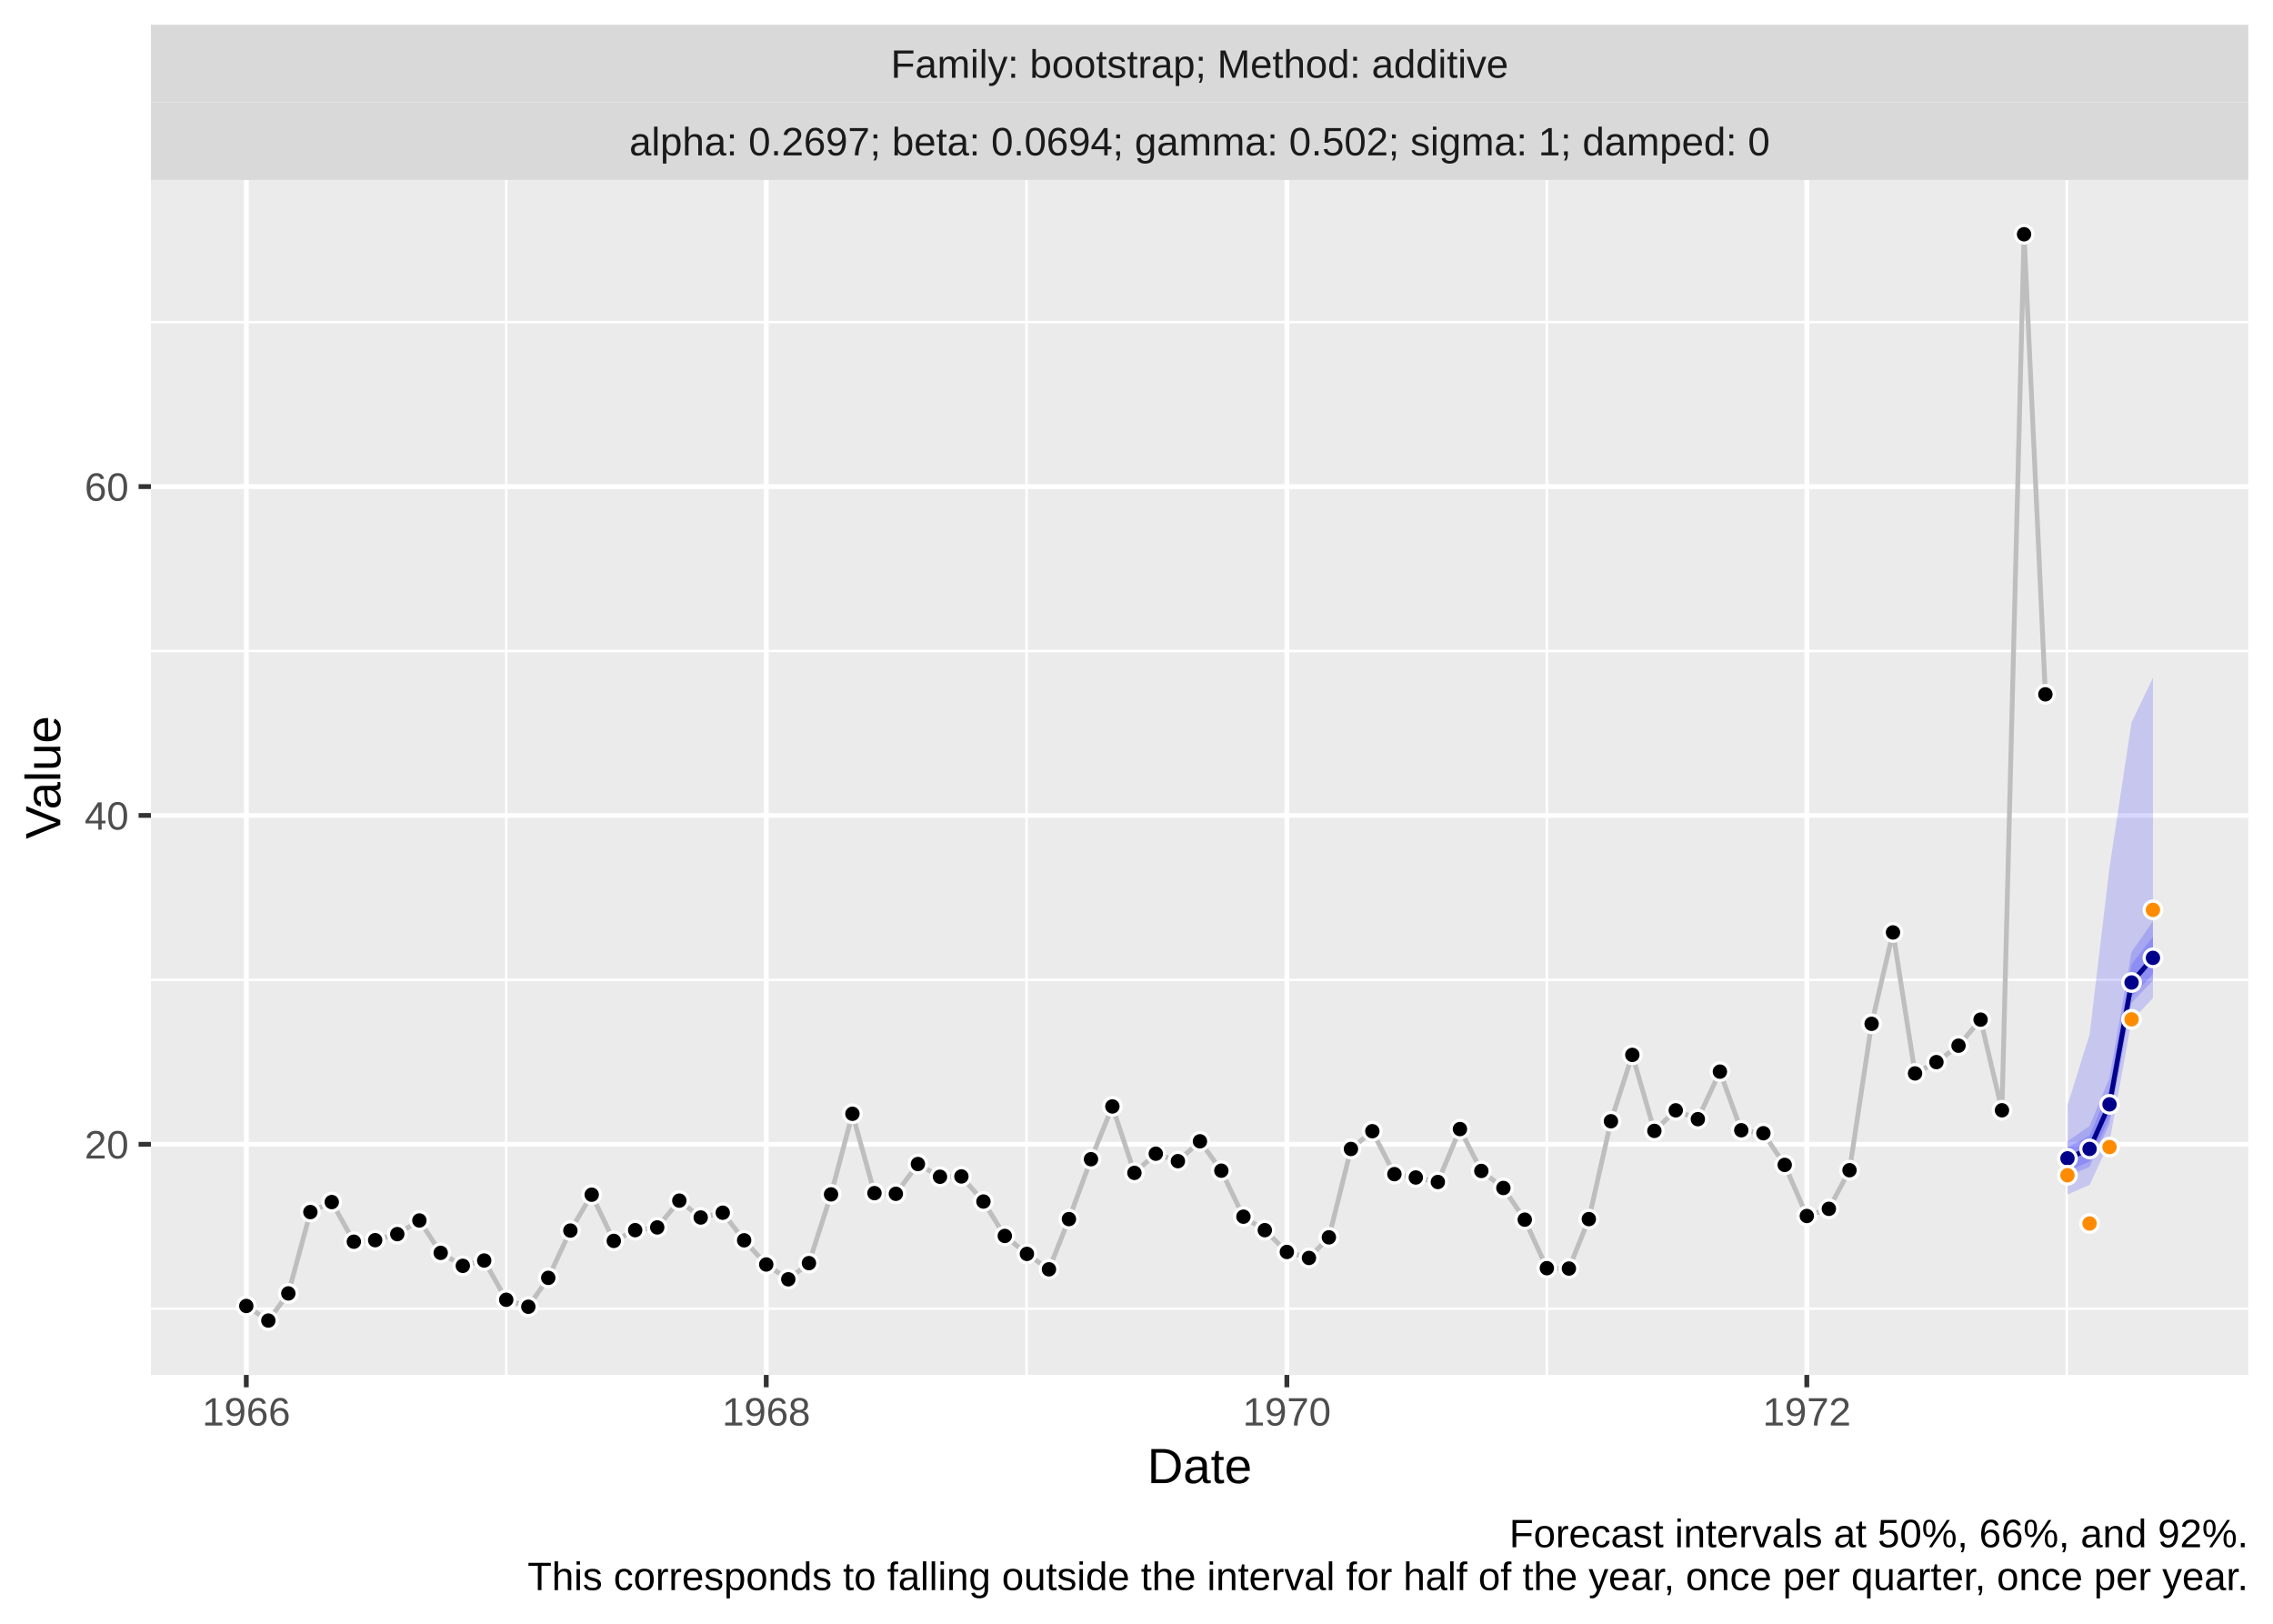
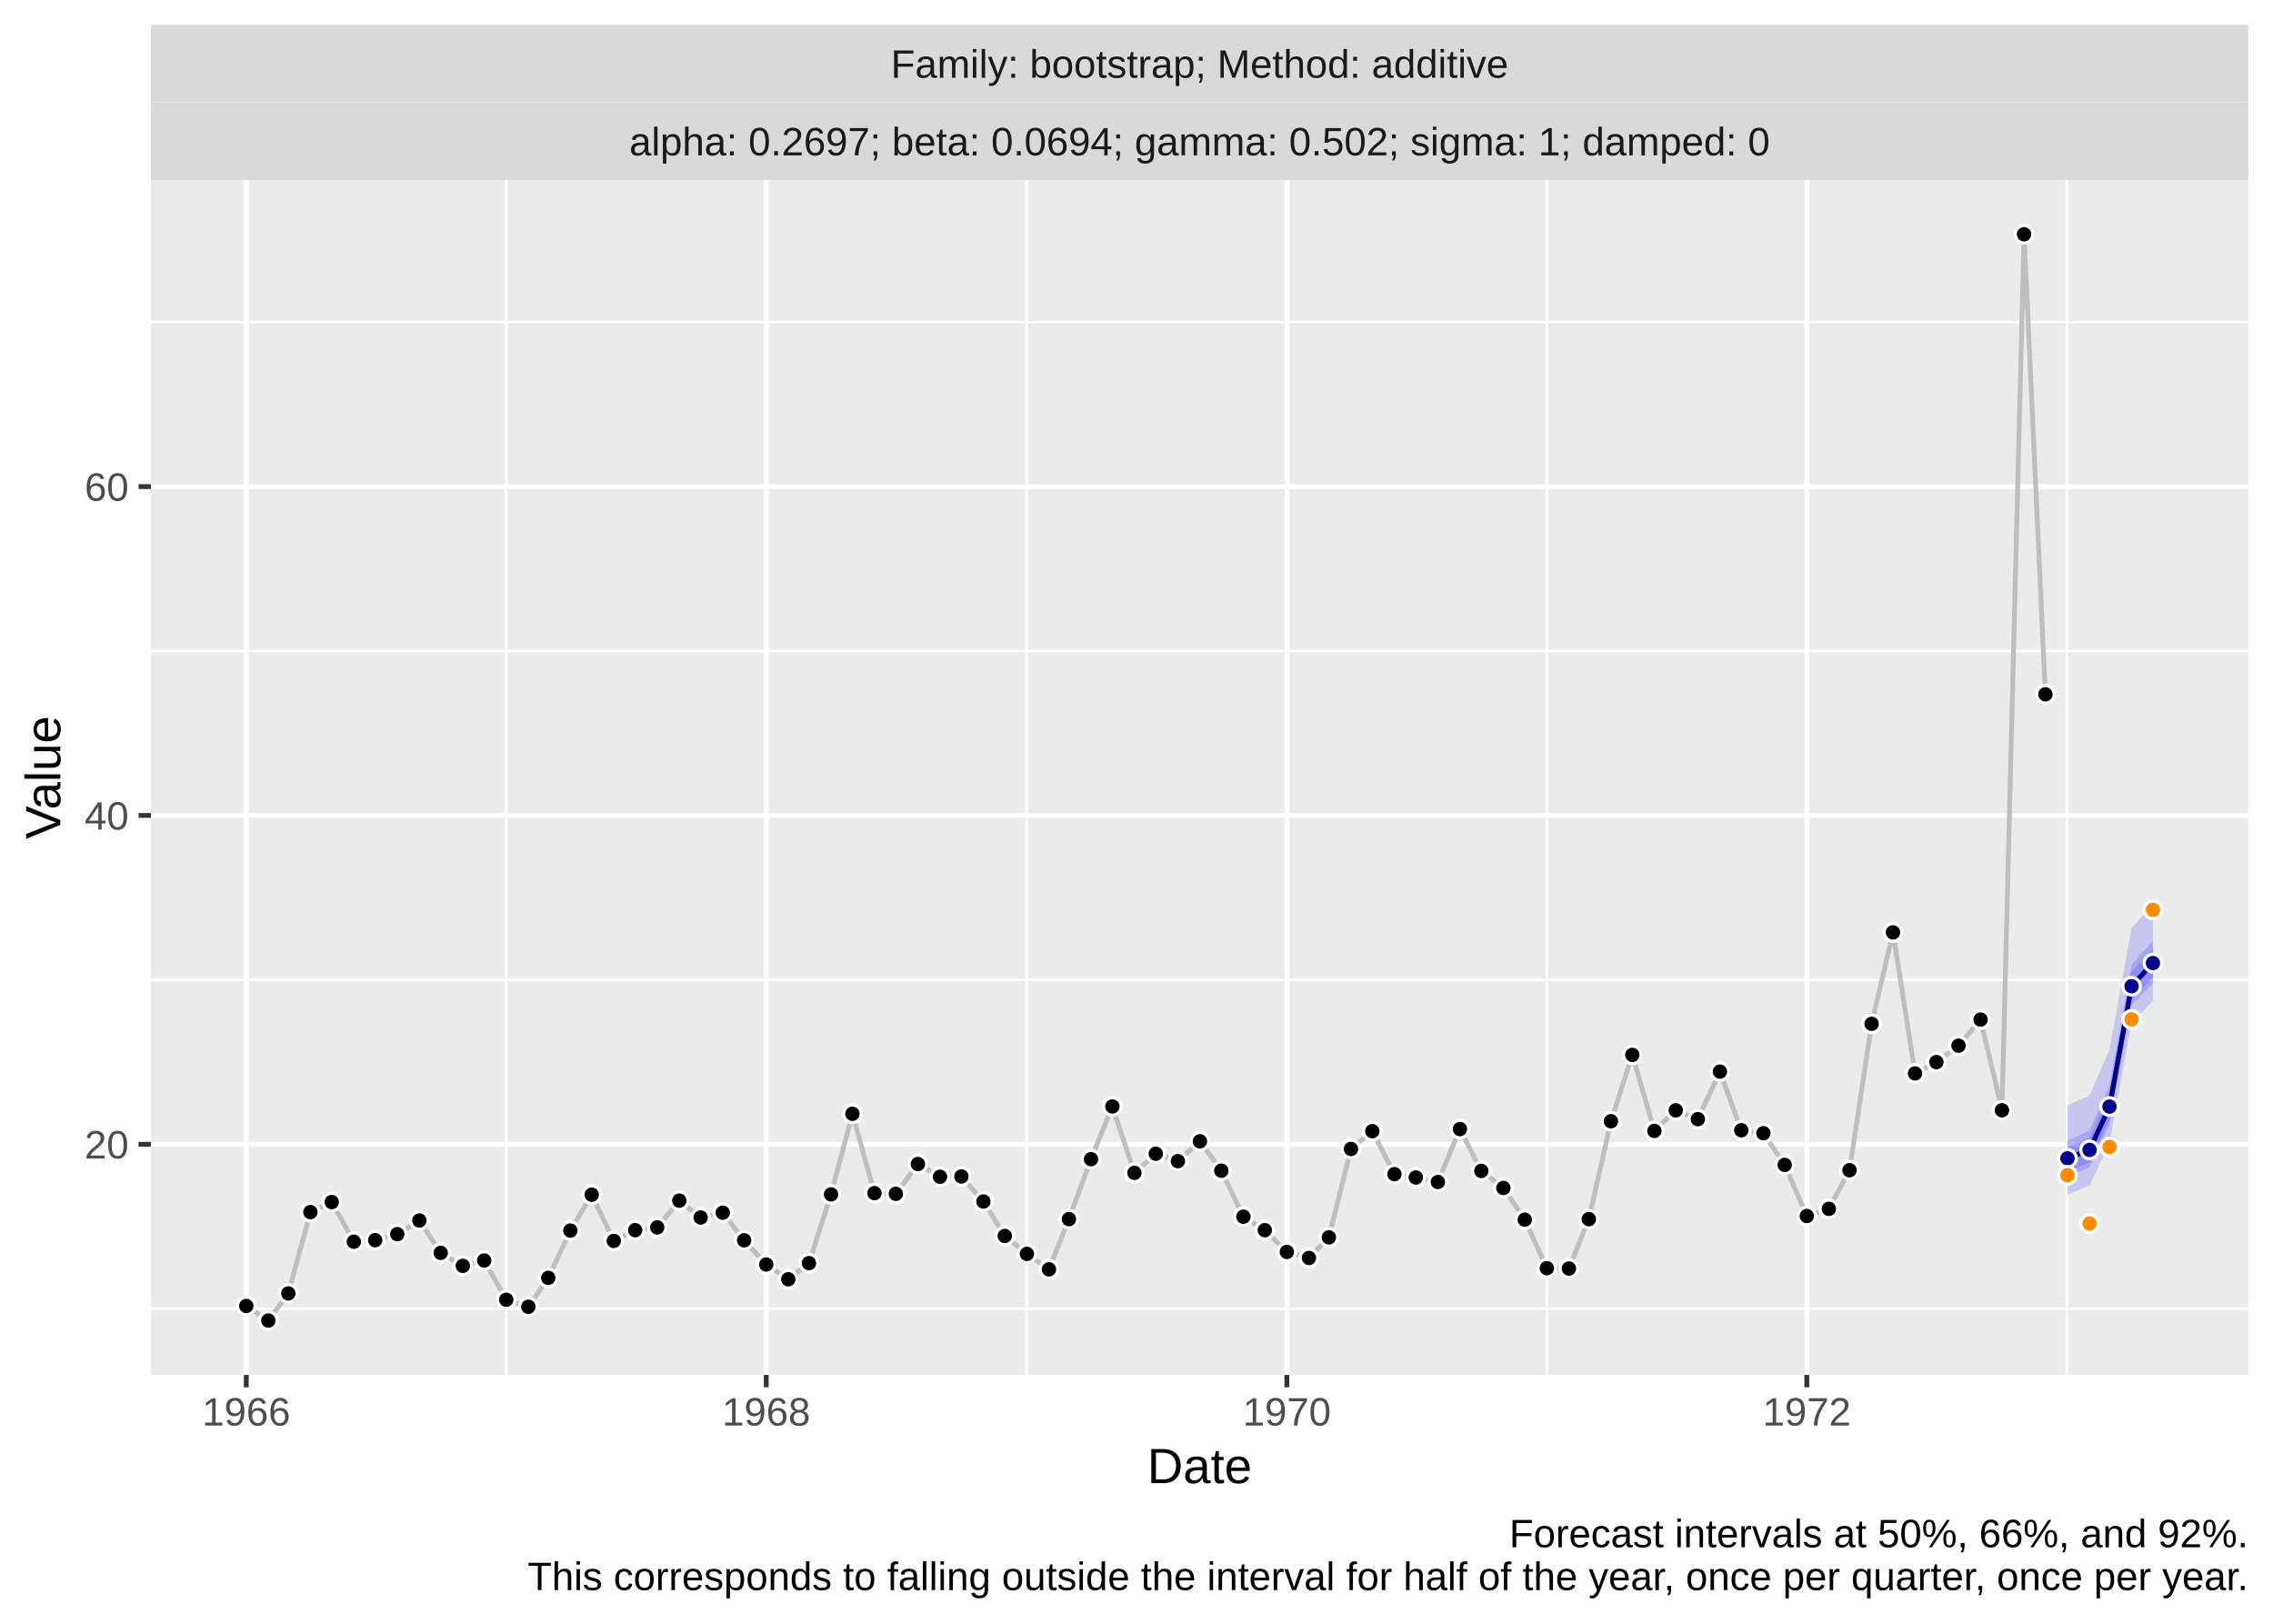
<svg xmlns="http://www.w3.org/2000/svg" class="svglite" width="504.00pt" height="360.00pt" viewBox="0 0 504.00 360.00">
  <defs>
    <style type="text/css">
    .svglite line, .svglite polyline, .svglite polygon, .svglite path, .svglite rect, .svglite circle {
      fill: none;
      stroke: #000000;
      stroke-linecap: round;
      stroke-linejoin: round;
      stroke-miterlimit: 10.00;
    }
    .svglite text {
      white-space: pre;
    }
  </style>
  </defs>
  <rect width="100%" height="100%" style="stroke: none; fill: #FFFFFF;" />
  <defs>
    <clipPath id="cpMC4wMHw1MDQuMDB8MC4wMHwzNjAuMDA=">
      <rect x="0.00" y="0.00" width="504.00" height="360.00" />
    </clipPath>
  </defs>
  <g clip-path="url(#cpMC4wMHw1MDQuMDB8MC4wMHwzNjAuMDA=)">
    <rect x="0.00" y="0.00" width="504.00" height="360.00" style="stroke-width: 1.07; stroke: #FFFFFF; fill: #FFFFFF;" />
  </g>
  <defs>
    <clipPath id="cpMzMuNDd8NDk4LjUyfDM5LjkwfDMwNC44Mw==">
      <rect x="33.47" y="39.90" width="465.05" height="264.93" />
    </clipPath>
  </defs>
  <g clip-path="url(#cpMzMuNDd8NDk4LjUyfDM5LjkwfDMwNC44Mw==)">
    <rect x="33.47" y="39.90" width="465.05" height="264.93" style="stroke-width: 1.07; stroke: none; fill: #EBEBEB;" />
    <polyline points="33.47,290.15 498.52,290.15 " style="stroke-width: 0.53; stroke: #FFFFFF; stroke-linecap: butt;" />
    <polyline points="33.47,217.24 498.52,217.24 " style="stroke-width: 0.53; stroke: #FFFFFF; stroke-linecap: butt;" />
    <polyline points="33.47,144.33 498.52,144.33 " style="stroke-width: 0.53; stroke: #FFFFFF; stroke-linecap: butt;" />
    <polyline points="33.47,71.42 498.52,71.42 " style="stroke-width: 0.53; stroke: #FFFFFF; stroke-linecap: butt;" />
    <polyline points="112.25,304.83 112.25,39.90 " style="stroke-width: 0.53; stroke: #FFFFFF; stroke-linecap: butt;" />
    <polyline points="227.62,304.83 227.62,39.90 " style="stroke-width: 0.53; stroke: #FFFFFF; stroke-linecap: butt;" />
    <polyline points="342.99,304.83 342.99,39.90 " style="stroke-width: 0.53; stroke: #FFFFFF; stroke-linecap: butt;" />
    <polyline points="458.27,304.83 458.27,39.90 " style="stroke-width: 0.53; stroke: #FFFFFF; stroke-linecap: butt;" />
    <polyline points="33.47,253.70 498.52,253.70 " style="stroke-width: 1.07; stroke: #FFFFFF; stroke-linecap: butt;" />
    <polyline points="33.47,180.79 498.52,180.79 " style="stroke-width: 1.07; stroke: #FFFFFF; stroke-linecap: butt;" />
    <polyline points="33.47,107.88 498.52,107.88 " style="stroke-width: 1.07; stroke: #FFFFFF; stroke-linecap: butt;" />
    <polyline points="54.61,304.83 54.61,39.90 " style="stroke-width: 1.07; stroke: #FFFFFF; stroke-linecap: butt;" />
    <polyline points="169.90,304.83 169.90,39.90 " style="stroke-width: 1.07; stroke: #FFFFFF; stroke-linecap: butt;" />
    <polyline points="285.34,304.83 285.34,39.90 " style="stroke-width: 1.07; stroke: #FFFFFF; stroke-linecap: butt;" />
    <polyline points="400.63,304.83 400.63,39.90 " style="stroke-width: 1.07; stroke: #FFFFFF; stroke-linecap: butt;" />
    <polyline points="54.61,289.55 59.50,292.78 63.93,286.76 68.82,268.73 73.56,266.51 78.46,275.30 83.19,274.96 88.09,273.62 92.99,270.59 97.72,277.77 102.62,280.65 107.36,279.47 112.25,288.17 117.15,289.72 121.57,283.31 126.47,272.83 131.20,264.88 136.10,275.12 140.84,272.74 145.73,272.13 150.63,266.19 155.37,269.93 160.26,268.87 165.00,274.99 169.90,280.35 174.79,283.63 179.37,280.05 184.27,264.81 189.01,246.94 193.90,264.53 198.64,264.68 203.53,258.08 208.43,260.90 213.17,260.83 218.06,266.39 222.80,274.02 227.70,278.00 232.59,281.42 237.02,270.29 241.91,257.01 246.65,245.31 251.54,260.04 256.28,255.79 261.18,257.44 266.07,253.04 270.81,259.55 275.71,269.75 280.45,272.74 285.34,277.57 290.24,278.90 294.66,274.33 299.55,254.74 304.29,250.80 309.19,260.32 313.93,261.06 318.82,262.06 323.72,250.33 328.46,259.61 333.35,263.39 338.09,270.41 342.99,281.17 347.88,281.25 352.30,270.29 357.20,248.59 361.94,233.88 366.83,250.73 371.57,246.17 376.47,248.13 381.36,237.59 386.10,250.59 391.00,251.25 395.73,258.27 400.63,269.60 405.52,268.01 410.10,259.45 415.00,226.99 419.74,206.73 424.63,237.99 429.37,235.48 434.27,231.84 439.16,226.06 443.90,246.16 448.80,51.94 453.53,153.94 " style="stroke-width: 1.07; stroke: #BEBEBE; stroke-linecap: butt;" />
    <circle cx="54.61" cy="289.55" r="1.95" style="stroke-width: 0.71; stroke: #FFFFFF; fill: #000000;" />
    <circle cx="59.50" cy="292.78" r="1.95" style="stroke-width: 0.71; stroke: #FFFFFF; fill: #000000;" />
    <circle cx="63.93" cy="286.76" r="1.95" style="stroke-width: 0.71; stroke: #FFFFFF; fill: #000000;" />
    <circle cx="68.82" cy="268.73" r="1.95" style="stroke-width: 0.71; stroke: #FFFFFF; fill: #000000;" />
    <circle cx="73.56" cy="266.51" r="1.95" style="stroke-width: 0.71; stroke: #FFFFFF; fill: #000000;" />
    <circle cx="78.46" cy="275.30" r="1.95" style="stroke-width: 0.71; stroke: #FFFFFF; fill: #000000;" />
    <circle cx="83.19" cy="274.96" r="1.95" style="stroke-width: 0.71; stroke: #FFFFFF; fill: #000000;" />
    <circle cx="88.09" cy="273.62" r="1.95" style="stroke-width: 0.71; stroke: #FFFFFF; fill: #000000;" />
    <circle cx="92.99" cy="270.59" r="1.95" style="stroke-width: 0.71; stroke: #FFFFFF; fill: #000000;" />
    <circle cx="97.72" cy="277.77" r="1.95" style="stroke-width: 0.71; stroke: #FFFFFF; fill: #000000;" />
    <circle cx="102.62" cy="280.65" r="1.95" style="stroke-width: 0.71; stroke: #FFFFFF; fill: #000000;" />
    <circle cx="107.36" cy="279.47" r="1.95" style="stroke-width: 0.71; stroke: #FFFFFF; fill: #000000;" />
    <circle cx="112.25" cy="288.17" r="1.95" style="stroke-width: 0.71; stroke: #FFFFFF; fill: #000000;" />
    <circle cx="117.15" cy="289.72" r="1.95" style="stroke-width: 0.71; stroke: #FFFFFF; fill: #000000;" />
    <circle cx="121.57" cy="283.31" r="1.95" style="stroke-width: 0.71; stroke: #FFFFFF; fill: #000000;" />
    <circle cx="126.47" cy="272.83" r="1.95" style="stroke-width: 0.71; stroke: #FFFFFF; fill: #000000;" />
    <circle cx="131.20" cy="264.88" r="1.95" style="stroke-width: 0.71; stroke: #FFFFFF; fill: #000000;" />
    <circle cx="136.10" cy="275.12" r="1.95" style="stroke-width: 0.71; stroke: #FFFFFF; fill: #000000;" />
    <circle cx="140.84" cy="272.74" r="1.95" style="stroke-width: 0.71; stroke: #FFFFFF; fill: #000000;" />
    <circle cx="145.73" cy="272.13" r="1.95" style="stroke-width: 0.71; stroke: #FFFFFF; fill: #000000;" />
    <circle cx="150.63" cy="266.19" r="1.95" style="stroke-width: 0.71; stroke: #FFFFFF; fill: #000000;" />
    <circle cx="155.37" cy="269.93" r="1.95" style="stroke-width: 0.71; stroke: #FFFFFF; fill: #000000;" />
    <circle cx="160.26" cy="268.87" r="1.95" style="stroke-width: 0.71; stroke: #FFFFFF; fill: #000000;" />
    <circle cx="165.00" cy="274.99" r="1.95" style="stroke-width: 0.71; stroke: #FFFFFF; fill: #000000;" />
    <circle cx="169.90" cy="280.35" r="1.95" style="stroke-width: 0.71; stroke: #FFFFFF; fill: #000000;" />
    <circle cx="174.79" cy="283.63" r="1.95" style="stroke-width: 0.71; stroke: #FFFFFF; fill: #000000;" />
    <circle cx="179.37" cy="280.05" r="1.95" style="stroke-width: 0.71; stroke: #FFFFFF; fill: #000000;" />
    <circle cx="184.27" cy="264.81" r="1.95" style="stroke-width: 0.71; stroke: #FFFFFF; fill: #000000;" />
    <circle cx="189.01" cy="246.94" r="1.95" style="stroke-width: 0.71; stroke: #FFFFFF; fill: #000000;" />
    <circle cx="193.90" cy="264.53" r="1.95" style="stroke-width: 0.71; stroke: #FFFFFF; fill: #000000;" />
    <circle cx="198.64" cy="264.68" r="1.95" style="stroke-width: 0.71; stroke: #FFFFFF; fill: #000000;" />
    <circle cx="203.53" cy="258.08" r="1.95" style="stroke-width: 0.71; stroke: #FFFFFF; fill: #000000;" />
    <circle cx="208.43" cy="260.90" r="1.95" style="stroke-width: 0.71; stroke: #FFFFFF; fill: #000000;" />
    <circle cx="213.17" cy="260.83" r="1.95" style="stroke-width: 0.71; stroke: #FFFFFF; fill: #000000;" />
    <circle cx="218.06" cy="266.39" r="1.95" style="stroke-width: 0.71; stroke: #FFFFFF; fill: #000000;" />
    <circle cx="222.80" cy="274.02" r="1.95" style="stroke-width: 0.71; stroke: #FFFFFF; fill: #000000;" />
    <circle cx="227.70" cy="278.00" r="1.95" style="stroke-width: 0.71; stroke: #FFFFFF; fill: #000000;" />
    <circle cx="232.59" cy="281.42" r="1.95" style="stroke-width: 0.71; stroke: #FFFFFF; fill: #000000;" />
    <circle cx="237.02" cy="270.29" r="1.95" style="stroke-width: 0.71; stroke: #FFFFFF; fill: #000000;" />
    <circle cx="241.91" cy="257.01" r="1.95" style="stroke-width: 0.71; stroke: #FFFFFF; fill: #000000;" />
    <circle cx="246.65" cy="245.31" r="1.95" style="stroke-width: 0.71; stroke: #FFFFFF; fill: #000000;" />
    <circle cx="251.54" cy="260.04" r="1.95" style="stroke-width: 0.71; stroke: #FFFFFF; fill: #000000;" />
    <circle cx="256.28" cy="255.79" r="1.95" style="stroke-width: 0.71; stroke: #FFFFFF; fill: #000000;" />
    <circle cx="261.18" cy="257.44" r="1.95" style="stroke-width: 0.71; stroke: #FFFFFF; fill: #000000;" />
    <circle cx="266.07" cy="253.04" r="1.95" style="stroke-width: 0.71; stroke: #FFFFFF; fill: #000000;" />
    <circle cx="270.81" cy="259.55" r="1.95" style="stroke-width: 0.71; stroke: #FFFFFF; fill: #000000;" />
    <circle cx="275.71" cy="269.75" r="1.95" style="stroke-width: 0.71; stroke: #FFFFFF; fill: #000000;" />
    <circle cx="280.45" cy="272.74" r="1.95" style="stroke-width: 0.71; stroke: #FFFFFF; fill: #000000;" />
    <circle cx="285.34" cy="277.57" r="1.95" style="stroke-width: 0.71; stroke: #FFFFFF; fill: #000000;" />
    <circle cx="290.24" cy="278.90" r="1.95" style="stroke-width: 0.71; stroke: #FFFFFF; fill: #000000;" />
    <circle cx="294.66" cy="274.33" r="1.95" style="stroke-width: 0.71; stroke: #FFFFFF; fill: #000000;" />
    <circle cx="299.55" cy="254.74" r="1.95" style="stroke-width: 0.71; stroke: #FFFFFF; fill: #000000;" />
    <circle cx="304.29" cy="250.80" r="1.95" style="stroke-width: 0.71; stroke: #FFFFFF; fill: #000000;" />
    <circle cx="309.19" cy="260.32" r="1.95" style="stroke-width: 0.71; stroke: #FFFFFF; fill: #000000;" />
    <circle cx="313.93" cy="261.06" r="1.95" style="stroke-width: 0.71; stroke: #FFFFFF; fill: #000000;" />
    <circle cx="318.82" cy="262.06" r="1.95" style="stroke-width: 0.71; stroke: #FFFFFF; fill: #000000;" />
    <circle cx="323.72" cy="250.33" r="1.95" style="stroke-width: 0.71; stroke: #FFFFFF; fill: #000000;" />
    <circle cx="328.46" cy="259.61" r="1.95" style="stroke-width: 0.71; stroke: #FFFFFF; fill: #000000;" />
    <circle cx="333.35" cy="263.39" r="1.95" style="stroke-width: 0.71; stroke: #FFFFFF; fill: #000000;" />
    <circle cx="338.09" cy="270.41" r="1.95" style="stroke-width: 0.71; stroke: #FFFFFF; fill: #000000;" />
    <circle cx="342.99" cy="281.17" r="1.95" style="stroke-width: 0.71; stroke: #FFFFFF; fill: #000000;" />
    <circle cx="347.88" cy="281.25" r="1.95" style="stroke-width: 0.71; stroke: #FFFFFF; fill: #000000;" />
    <circle cx="352.30" cy="270.29" r="1.95" style="stroke-width: 0.71; stroke: #FFFFFF; fill: #000000;" />
    <circle cx="357.20" cy="248.59" r="1.95" style="stroke-width: 0.71; stroke: #FFFFFF; fill: #000000;" />
    <circle cx="361.94" cy="233.88" r="1.95" style="stroke-width: 0.71; stroke: #FFFFFF; fill: #000000;" />
    <circle cx="366.83" cy="250.73" r="1.95" style="stroke-width: 0.71; stroke: #FFFFFF; fill: #000000;" />
    <circle cx="371.57" cy="246.17" r="1.95" style="stroke-width: 0.71; stroke: #FFFFFF; fill: #000000;" />
    <circle cx="376.47" cy="248.13" r="1.95" style="stroke-width: 0.71; stroke: #FFFFFF; fill: #000000;" />
    <circle cx="381.36" cy="237.59" r="1.95" style="stroke-width: 0.71; stroke: #FFFFFF; fill: #000000;" />
    <circle cx="386.10" cy="250.59" r="1.95" style="stroke-width: 0.71; stroke: #FFFFFF; fill: #000000;" />
    <circle cx="391.00" cy="251.25" r="1.95" style="stroke-width: 0.71; stroke: #FFFFFF; fill: #000000;" />
    <circle cx="395.73" cy="258.27" r="1.95" style="stroke-width: 0.71; stroke: #FFFFFF; fill: #000000;" />
    <circle cx="400.63" cy="269.60" r="1.95" style="stroke-width: 0.71; stroke: #FFFFFF; fill: #000000;" />
    <circle cx="405.52" cy="268.01" r="1.95" style="stroke-width: 0.71; stroke: #FFFFFF; fill: #000000;" />
    <circle cx="410.10" cy="259.45" r="1.95" style="stroke-width: 0.71; stroke: #FFFFFF; fill: #000000;" />
    <circle cx="415.00" cy="226.99" r="1.95" style="stroke-width: 0.71; stroke: #FFFFFF; fill: #000000;" />
    <circle cx="419.74" cy="206.73" r="1.95" style="stroke-width: 0.71; stroke: #FFFFFF; fill: #000000;" />
    <circle cx="424.63" cy="237.99" r="1.95" style="stroke-width: 0.71; stroke: #FFFFFF; fill: #000000;" />
    <circle cx="429.37" cy="235.48" r="1.95" style="stroke-width: 0.71; stroke: #FFFFFF; fill: #000000;" />
    <circle cx="434.27" cy="231.84" r="1.95" style="stroke-width: 0.71; stroke: #FFFFFF; fill: #000000;" />
    <circle cx="439.16" cy="226.06" r="1.95" style="stroke-width: 0.71; stroke: #FFFFFF; fill: #000000;" />
    <circle cx="443.90" cy="246.16" r="1.95" style="stroke-width: 0.71; stroke: #FFFFFF; fill: #000000;" />
    <circle cx="448.80" cy="51.94" r="1.95" style="stroke-width: 0.71; stroke: #FFFFFF; fill: #000000;" />
    <circle cx="453.53" cy="153.94" r="1.95" style="stroke-width: 0.71; stroke: #FFFFFF; fill: #000000;" />
-     <polygon points="458.43,245.07 463.33,229.39 467.75,192.35 472.64,160.14 477.38,150.31 477.38,221.27 472.64,226.30 467.75,253.18 463.33,262.71 458.43,264.83 " style="stroke-width: 0.00; stroke: none; stroke-linecap: butt; fill: #0000FF; fill-opacity: 0.16;" />
-     <polyline points="458.43,245.07 463.33,229.39 467.75,192.35 472.64,160.14 477.38,150.31 " style="stroke-width: 1.07; stroke: none; stroke-linecap: butt;" />
-     <polyline points="477.38,221.27 472.64,226.30 467.75,253.18 463.33,262.71 458.43,264.83 " style="stroke-width: 1.07; stroke: none; stroke-linecap: butt;" />
-     <polygon points="458.43,253.00 463.33,249.66 467.75,238.97 472.64,211.05 477.38,204.25 477.38,217.37 472.64,222.38 467.75,249.15 463.33,258.70 458.43,260.77 " style="stroke-width: 0.00; stroke: none; stroke-linecap: butt; fill: #0000FF; fill-opacity: 0.16;" />
-     <polyline points="458.43,253.00 463.33,249.66 467.75,238.97 472.64,211.05 477.38,204.25 " style="stroke-width: 1.07; stroke: none; stroke-linecap: butt;" />
-     <polyline points="477.38,217.37 472.64,222.38 467.75,249.15 463.33,258.70 458.43,260.77 " style="stroke-width: 1.07; stroke: none; stroke-linecap: butt;" />
-     <polygon points="458.43,254.38 463.33,251.83 467.75,241.36 472.64,213.78 477.38,207.68 477.38,215.92 472.64,221.06 467.75,247.86 463.33,257.52 458.43,259.68 " style="stroke-width: 0.00; stroke: none; stroke-linecap: butt; fill: #0000FF; fill-opacity: 0.16;" />
-     <polyline points="458.43,254.38 463.33,251.83 467.75,241.36 472.64,213.78 477.38,207.68 " style="stroke-width: 1.07; stroke: none; stroke-linecap: butt;" />
-     <polyline points="477.38,215.92 472.64,221.06 467.75,247.86 463.33,257.52 458.43,259.68 " style="stroke-width: 1.07; stroke: none; stroke-linecap: butt;" />
-     <polyline points="458.43,256.82 463.33,254.73 467.75,244.85 472.64,217.83 477.38,212.37 " style="stroke-width: 1.07; stroke: #00008B; stroke-linecap: butt;" />
+     <polygon points="458.43,245.07 463.33,242.86 467.75,232.70 472.64,205.72 477.38,200.58 477.38,221.87 472.64,226.85 467.75,253.41 463.33,262.85 458.43,264.83 " style="stroke-width: 0.00; stroke: none; stroke-linecap: butt; fill: #0000FF; fill-opacity: 0.16;" />
+     <polyline points="458.43,245.07 463.33,242.86 467.75,232.70 472.64,205.72 477.38,200.58 " style="stroke-width: 1.07; stroke: none; stroke-linecap: butt;" />
+     <polyline points="477.38,221.87 472.64,226.85 467.75,253.41 463.33,262.85 458.43,264.83 " style="stroke-width: 1.07; stroke: none; stroke-linecap: butt;" />
+     <polygon points="458.43,253.00 463.33,250.55 467.75,240.69 472.64,213.86 477.38,208.52 477.38,218.03 472.64,222.83 467.75,249.45 463.33,258.85 458.43,260.77 " style="stroke-width: 0.00; stroke: none; stroke-linecap: butt; fill: #0000FF; fill-opacity: 0.16;" />
+     <polyline points="458.43,253.00 463.33,250.55 467.75,240.69 472.64,213.86 477.38,208.52 " style="stroke-width: 1.07; stroke: none; stroke-linecap: butt;" />
+     <polyline points="477.38,218.03 472.64,222.83 467.75,249.45 463.33,258.85 458.43,260.77 " style="stroke-width: 1.07; stroke: none; stroke-linecap: butt;" />
+     <polygon points="458.43,254.38 463.33,252.30 467.75,242.46 472.64,215.51 477.38,210.30 477.38,216.69 472.64,221.63 467.75,248.22 463.33,257.68 458.43,259.68 " style="stroke-width: 0.00; stroke: none; stroke-linecap: butt; fill: #0000FF; fill-opacity: 0.16;" />
+     <polyline points="458.43,254.38 463.33,252.30 467.75,242.46 472.64,215.51 477.38,210.30 " style="stroke-width: 1.07; stroke: none; stroke-linecap: butt;" />
+     <polyline points="477.38,216.69 472.64,221.63 467.75,248.22 463.33,257.68 458.43,259.68 " style="stroke-width: 1.07; stroke: none; stroke-linecap: butt;" />
+     <polyline points="458.43,256.82 463.33,254.95 467.75,245.34 472.64,218.65 477.38,213.52 " style="stroke-width: 1.07; stroke: #00008B; stroke-linecap: butt;" />
    <circle cx="458.43" cy="256.82" r="1.95" style="stroke-width: 0.71; stroke: #FFFFFF; fill: #00008B;" />
-     <circle cx="463.33" cy="254.73" r="1.95" style="stroke-width: 0.71; stroke: #FFFFFF; fill: #00008B;" />
-     <circle cx="467.75" cy="244.85" r="1.95" style="stroke-width: 0.71; stroke: #FFFFFF; fill: #00008B;" />
-     <circle cx="472.64" cy="217.83" r="1.95" style="stroke-width: 0.71; stroke: #FFFFFF; fill: #00008B;" />
-     <circle cx="477.38" cy="212.37" r="1.95" style="stroke-width: 0.71; stroke: #FFFFFF; fill: #00008B;" />
+     <circle cx="463.33" cy="254.95" r="1.95" style="stroke-width: 0.71; stroke: #FFFFFF; fill: #00008B;" />
+     <circle cx="467.75" cy="245.34" r="1.95" style="stroke-width: 0.71; stroke: #FFFFFF; fill: #00008B;" />
+     <circle cx="472.64" cy="218.65" r="1.95" style="stroke-width: 0.71; stroke: #FFFFFF; fill: #00008B;" />
+     <circle cx="477.38" cy="213.52" r="1.95" style="stroke-width: 0.71; stroke: #FFFFFF; fill: #00008B;" />
    <circle cx="458.43" cy="260.57" r="1.95" style="stroke-width: 0.71; stroke: #FFFFFF; fill: #FF8C00;" />
    <circle cx="463.33" cy="271.26" r="1.95" style="stroke-width: 0.71; stroke: #FFFFFF; fill: #FF8C00;" />
    <circle cx="467.75" cy="254.31" r="1.95" style="stroke-width: 0.71; stroke: #FFFFFF; fill: #FF8C00;" />
    <circle cx="472.64" cy="226.00" r="1.95" style="stroke-width: 0.71; stroke: #FFFFFF; fill: #FF8C00;" />
    <circle cx="477.38" cy="201.73" r="1.95" style="stroke-width: 0.71; stroke: #FFFFFF; fill: #FF8C00;" />
  </g>
  <g clip-path="url(#cpMC4wMHw1MDQuMDB8MC4wMHwzNjAuMDA=)">
</g>
  <defs>
    <clipPath id="cpMzMuNDd8NDk4LjUyfDUuNDh8MzkuOTA=">
      <rect x="33.47" y="5.48" width="465.05" height="34.42" />
    </clipPath>
  </defs>
  <g clip-path="url(#cpMzMuNDd8NDk4LjUyfDUuNDh8MzkuOTA=)">
    <rect x="33.47" y="5.48" width="465.05" height="17.21" style="stroke-width: 1.07; stroke: none; fill: #D9D9D9;" />
    <text x="266.00" y="17.24" text-anchor="middle" style="font-size: 8.80px;fill: #1A1A1A; font-family: &quot;Arial&quot;;" textLength="136.92px" lengthAdjust="spacingAndGlyphs">Family: bootstrap; Method: additive</text>
    <rect x="33.47" y="22.69" width="465.05" height="17.21" style="stroke-width: 1.07; stroke: none; fill: #D9D9D9;" />
    <text x="266.00" y="34.45" text-anchor="middle" style="font-size: 8.80px;fill: #1A1A1A; font-family: &quot;Arial&quot;;" textLength="252.89px" lengthAdjust="spacingAndGlyphs">alpha: 0.2697; beta: 0.0694; gamma: 0.502; sigma: 1; damped: 0</text>
  </g>
  <g clip-path="url(#cpMC4wMHw1MDQuMDB8MC4wMHwzNjAuMDA=)">
    <polyline points="54.61,307.57 54.61,304.83 " style="stroke-width: 1.07; stroke: #333333; stroke-linecap: butt;" />
    <polyline points="169.90,307.57 169.90,304.83 " style="stroke-width: 1.07; stroke: #333333; stroke-linecap: butt;" />
    <polyline points="285.34,307.57 285.34,304.83 " style="stroke-width: 1.07; stroke: #333333; stroke-linecap: butt;" />
    <polyline points="400.63,307.57 400.63,304.83 " style="stroke-width: 1.07; stroke: #333333; stroke-linecap: butt;" />
    <text x="54.61" y="316.06" text-anchor="middle" style="font-size: 8.80px;fill: #4D4D4D; font-family: &quot;Arial&quot;;" textLength="19.58px" lengthAdjust="spacingAndGlyphs">1966</text>
    <text x="169.90" y="316.06" text-anchor="middle" style="font-size: 8.80px;fill: #4D4D4D; font-family: &quot;Arial&quot;;" textLength="19.58px" lengthAdjust="spacingAndGlyphs">1968</text>
    <text x="285.34" y="316.06" text-anchor="middle" style="font-size: 8.80px;fill: #4D4D4D; font-family: &quot;Arial&quot;;" textLength="19.58px" lengthAdjust="spacingAndGlyphs">1970</text>
    <text x="400.63" y="316.06" text-anchor="middle" style="font-size: 8.80px;fill: #4D4D4D; font-family: &quot;Arial&quot;;" textLength="19.58px" lengthAdjust="spacingAndGlyphs">1972</text>
    <text x="28.54" y="256.85" text-anchor="end" style="font-size: 8.80px;fill: #4D4D4D; font-family: &quot;Arial&quot;;" textLength="9.79px" lengthAdjust="spacingAndGlyphs">20</text>
    <text x="28.54" y="183.94" text-anchor="end" style="font-size: 8.80px;fill: #4D4D4D; font-family: &quot;Arial&quot;;" textLength="9.79px" lengthAdjust="spacingAndGlyphs">40</text>
    <text x="28.54" y="111.03" text-anchor="end" style="font-size: 8.80px;fill: #4D4D4D; font-family: &quot;Arial&quot;;" textLength="9.79px" lengthAdjust="spacingAndGlyphs">60</text>
    <polyline points="30.73,253.70 33.47,253.70 " style="stroke-width: 1.07; stroke: #333333; stroke-linecap: butt;" />
    <polyline points="30.73,180.79 33.47,180.79 " style="stroke-width: 1.07; stroke: #333333; stroke-linecap: butt;" />
    <polyline points="30.73,107.88 33.47,107.88 " style="stroke-width: 1.07; stroke: #333333; stroke-linecap: butt;" />
    <text x="266.00" y="328.83" text-anchor="middle" style="font-size: 11.00px; font-family: &quot;Arial&quot;;" textLength="23.23px" lengthAdjust="spacingAndGlyphs">Date</text>
    <text transform="translate(13.37,172.36) rotate(-90)" text-anchor="middle" style="font-size: 11.00px; font-family: &quot;Arial&quot;;" textLength="28.14px" lengthAdjust="spacingAndGlyphs">Value</text>
    <text x="498.52" y="343.04" text-anchor="end" style="font-size: 8.80px; font-family: &quot;Arial&quot;;" textLength="163.81px" lengthAdjust="spacingAndGlyphs">Forecast intervals at 50%, 66%, and 92%.</text>
    <text x="498.52" y="352.54" text-anchor="end" style="font-size: 8.80px; font-family: &quot;Arial&quot;;" textLength="382.92px" lengthAdjust="spacingAndGlyphs">This corresponds to falling outside the interval for half of the year, once per quarter, once per year.</text>
  </g>
</svg>
